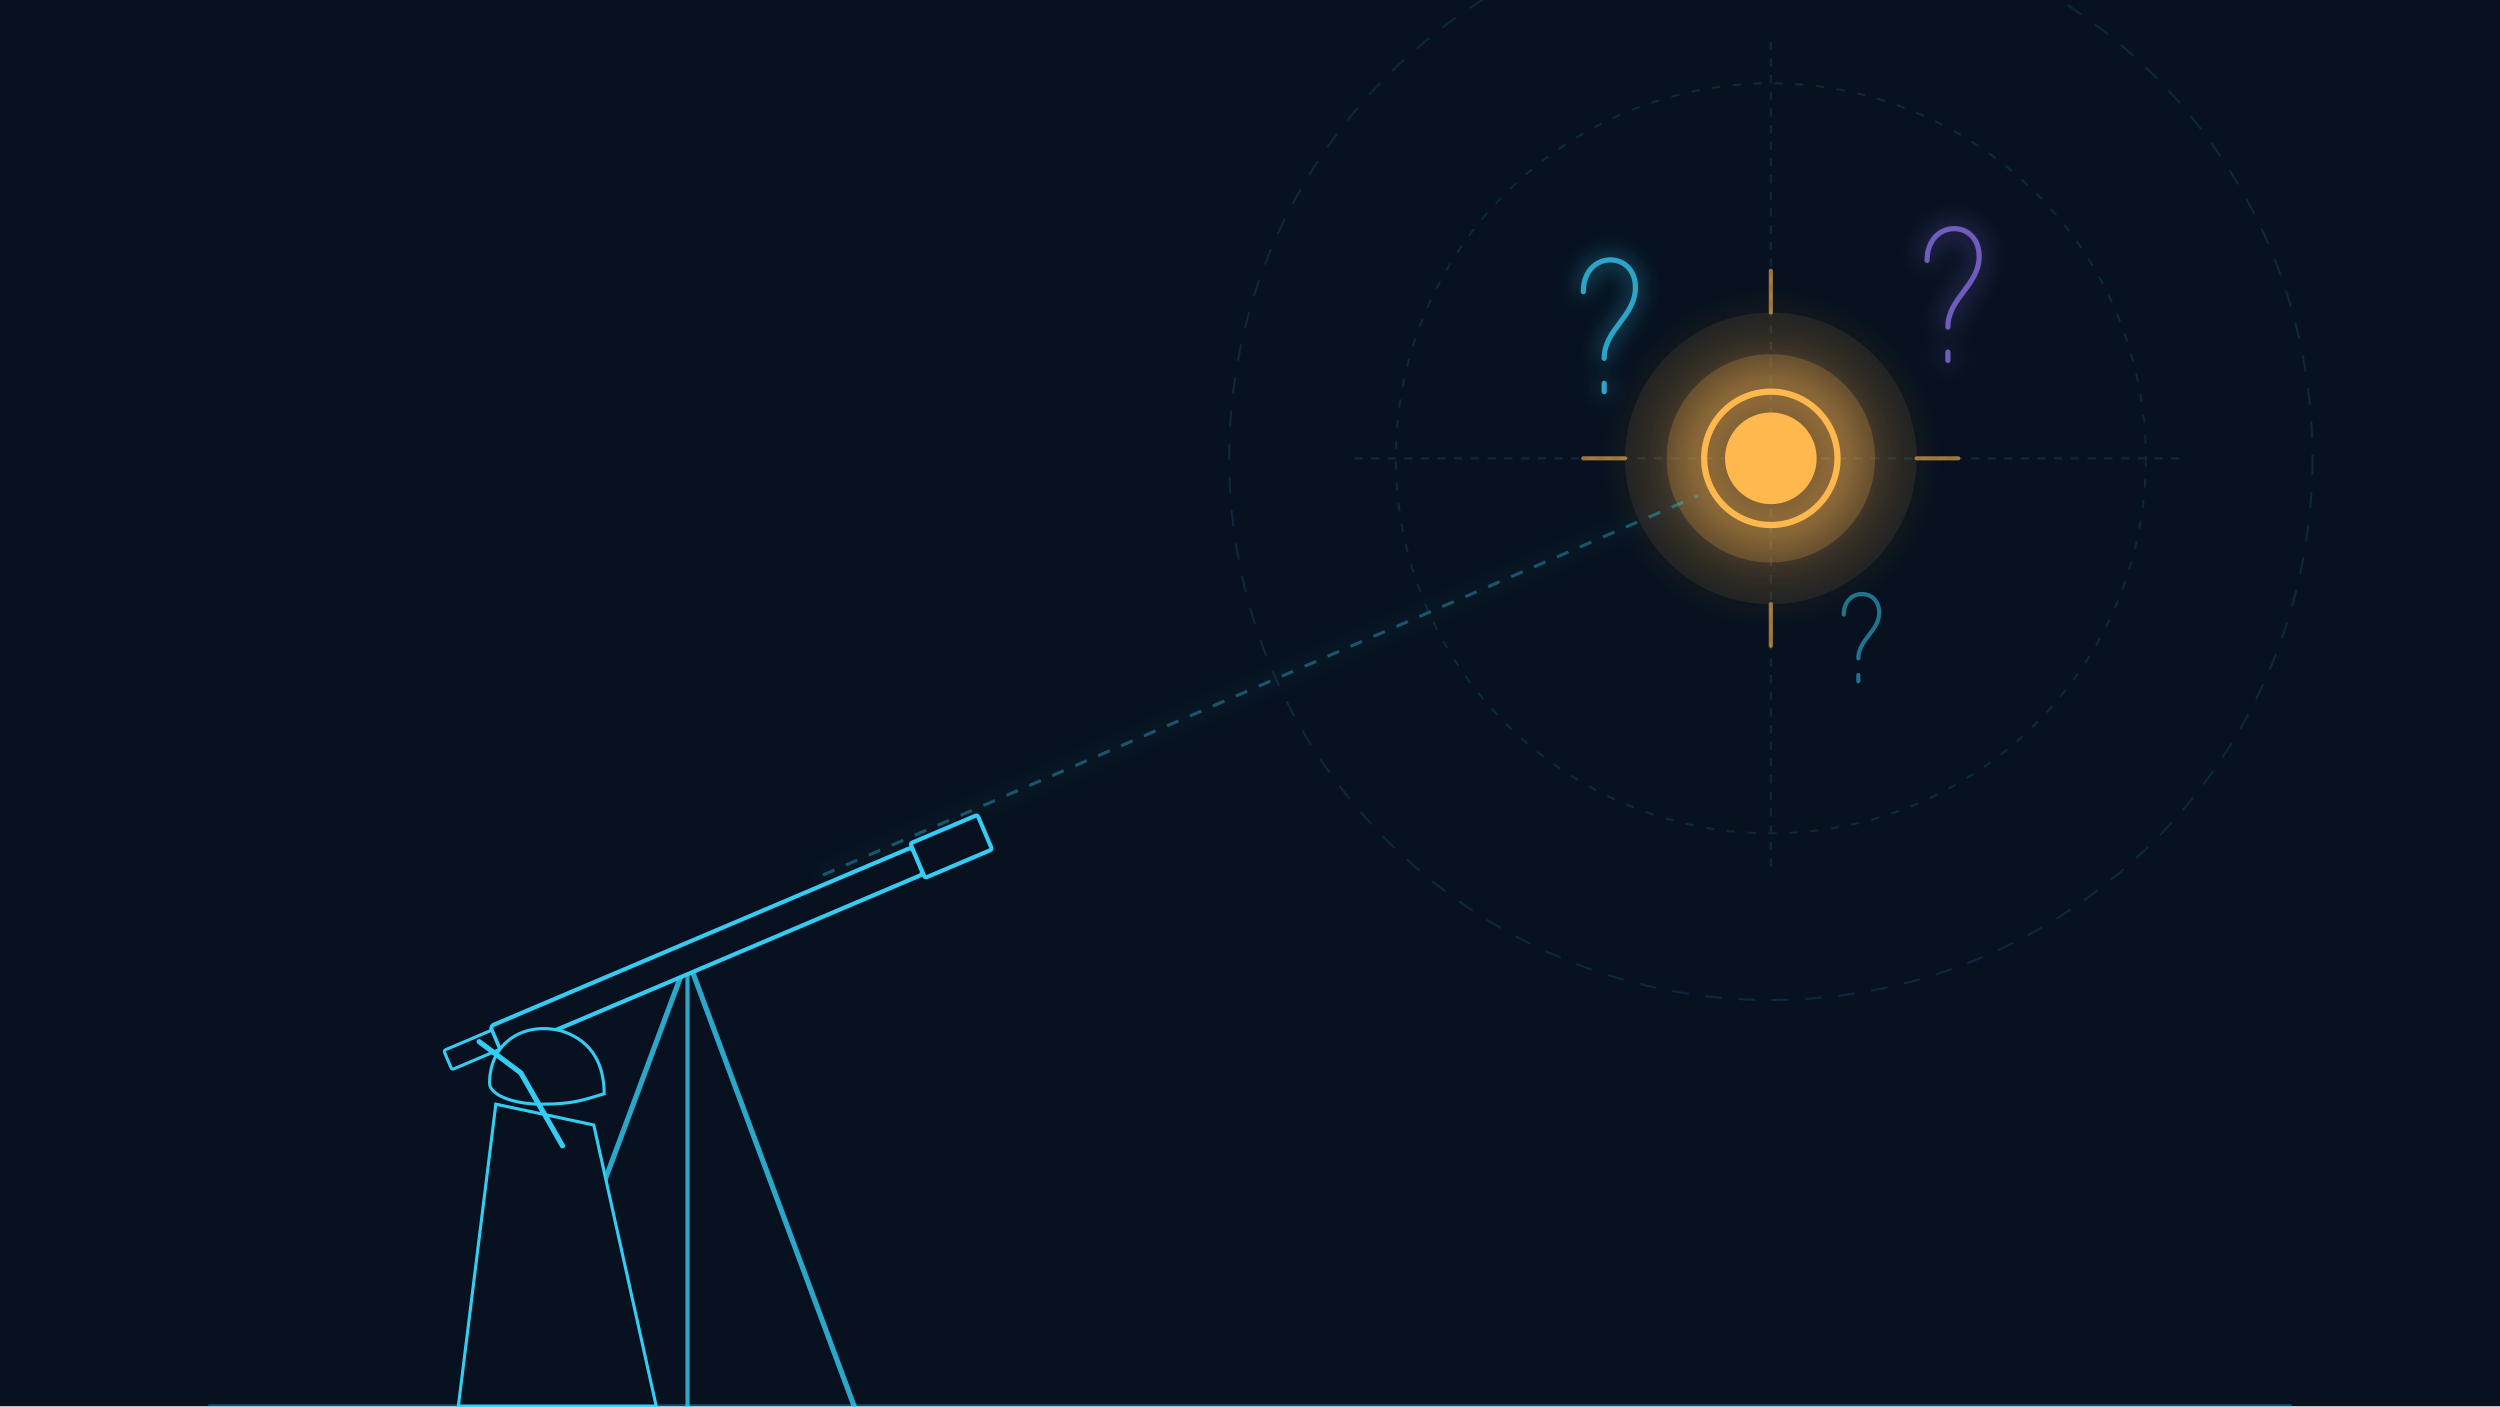
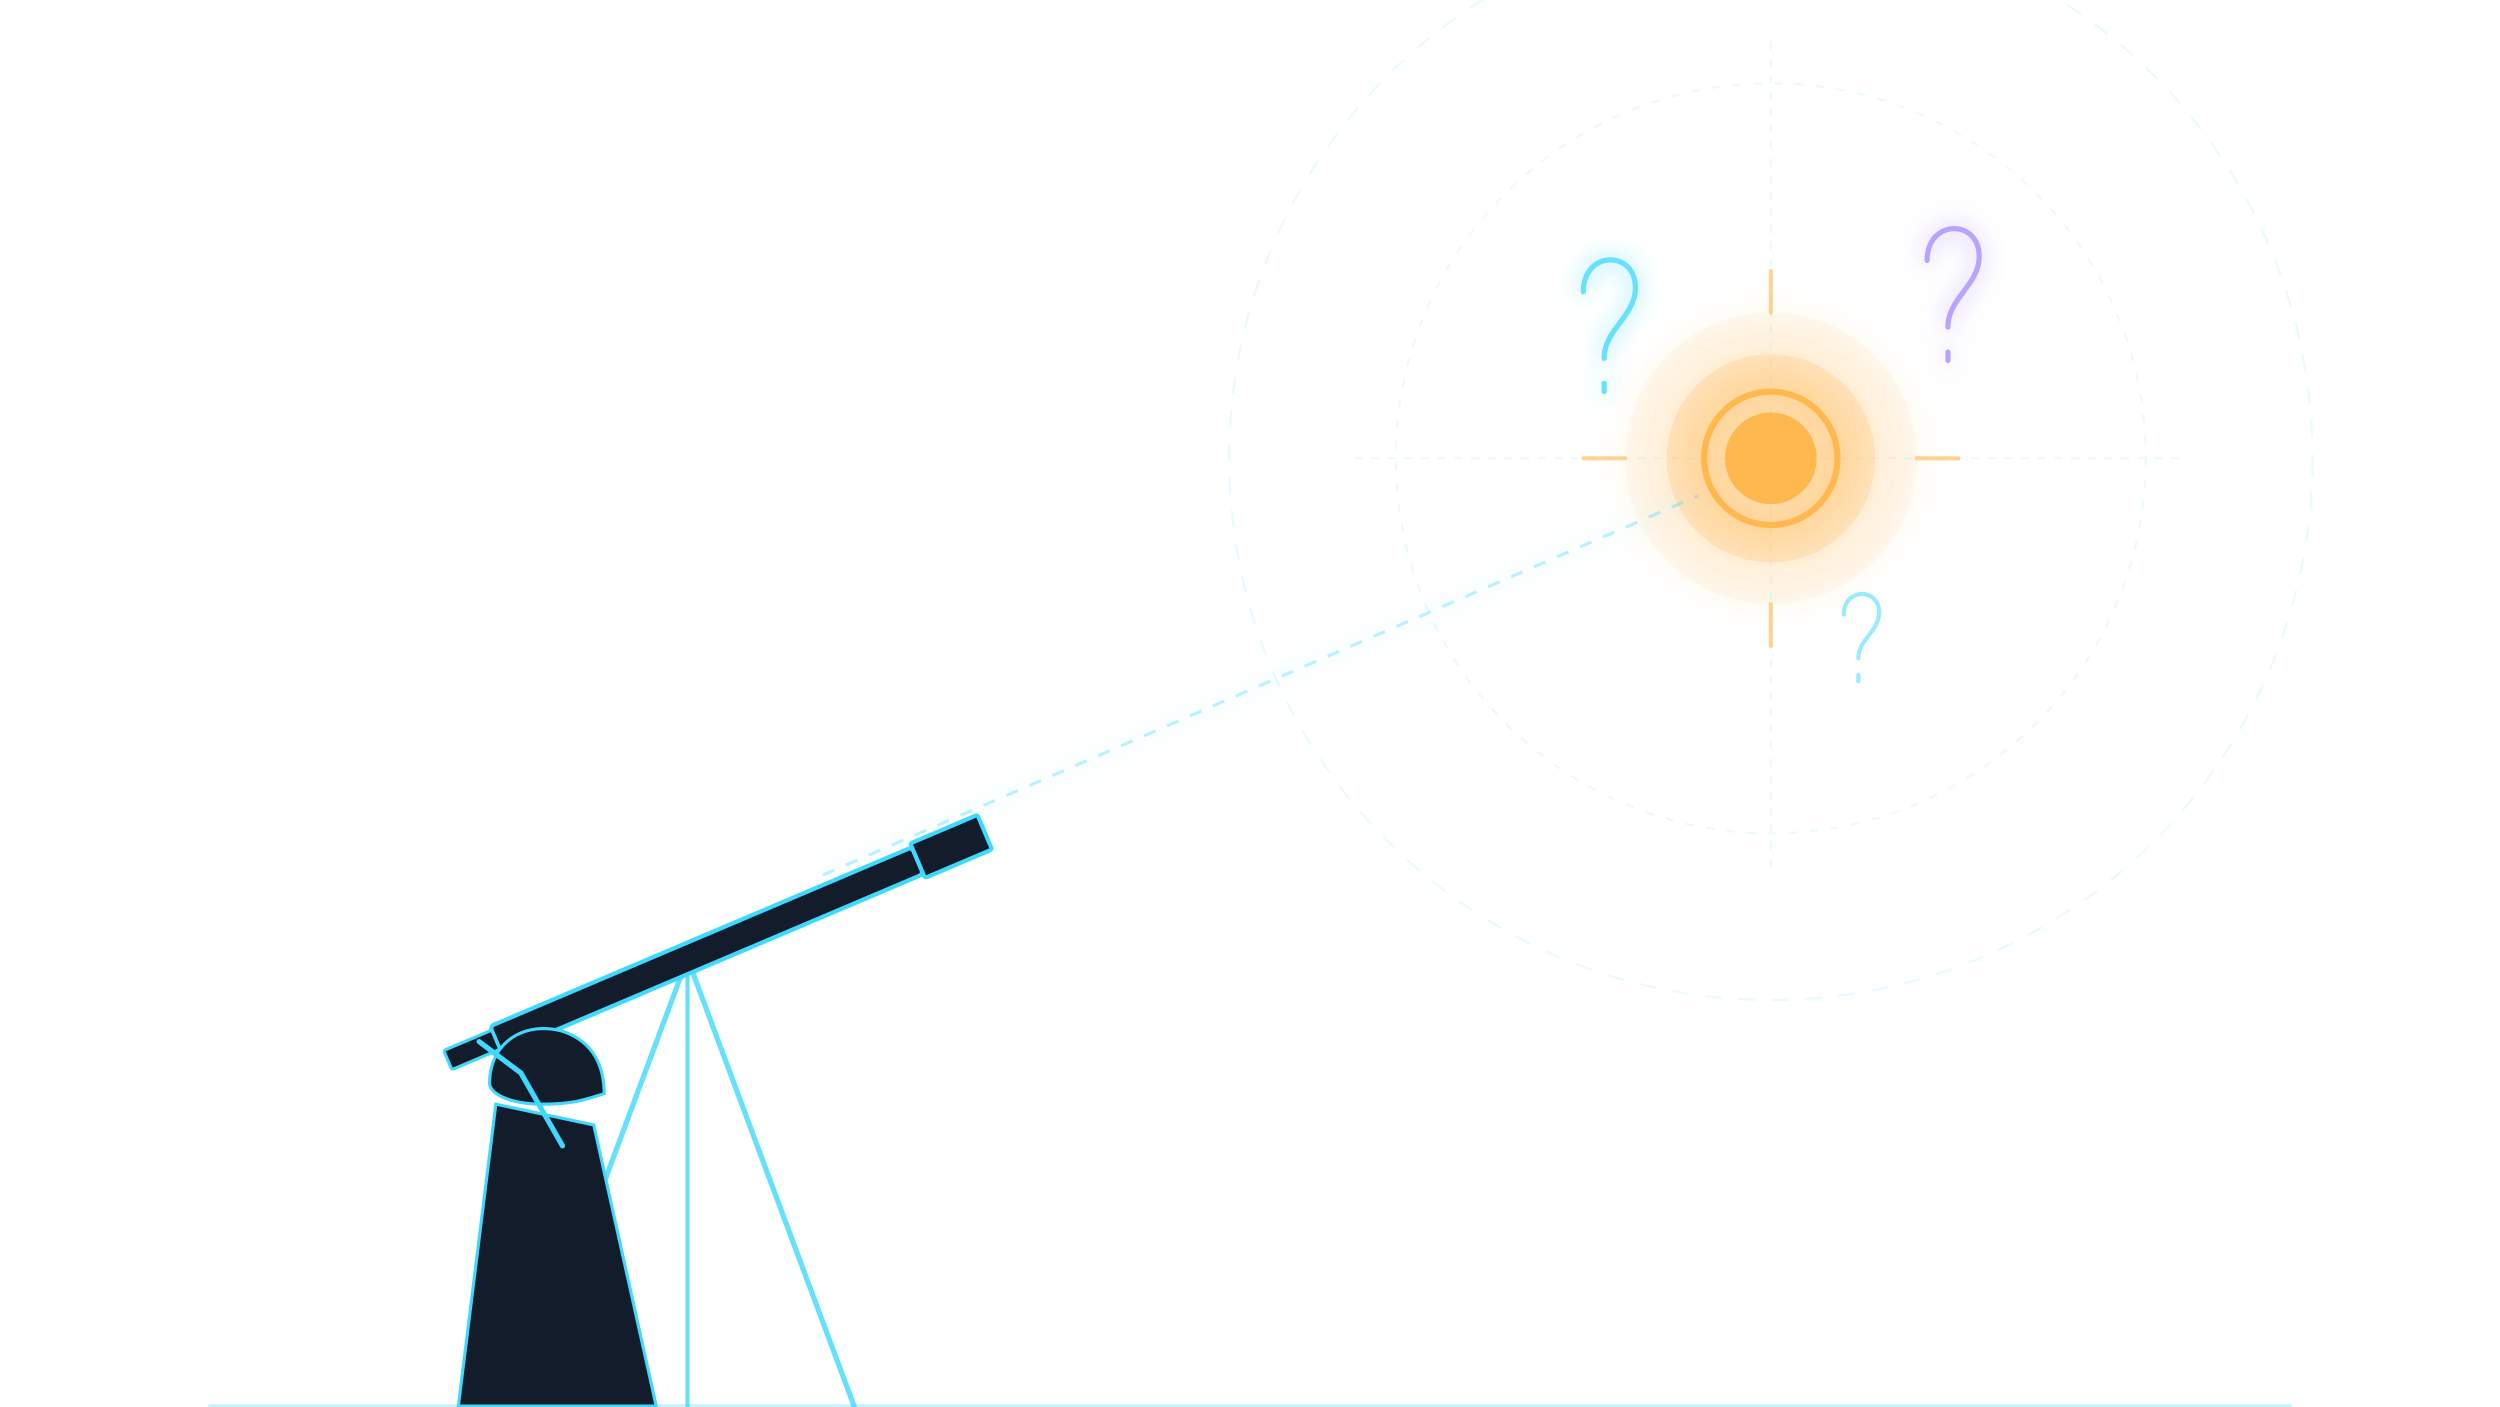
<svg xmlns="http://www.w3.org/2000/svg" viewBox="0 0 1200 675" width="100%" height="100%">
  <defs>
    <filter id="glow-gold" x="-50%" y="-50%" width="200%" height="200%">
      <feGaussianBlur stdDeviation="8" result="blur" />
      <feMerge>
        <feMergeNode in="blur" />
        <feMergeNode in="SourceGraphic" />
      </feMerge>
    </filter>
    <filter id="glow-cyan" x="-50%" y="-50%" width="200%" height="200%">
      <feGaussianBlur stdDeviation="5" result="blur" />
      <feMerge>
        <feMergeNode in="blur" />
        <feMergeNode in="SourceGraphic" />
      </feMerge>
    </filter>
    <filter id="glow-violet" x="-50%" y="-50%" width="200%" height="200%">
      <feGaussianBlur stdDeviation="6" result="blur" />
      <feMerge>
        <feMergeNode in="blur" />
        <feMergeNode in="SourceGraphic" />
      </feMerge>
    </filter>
  </defs>
-   <rect width="1200" height="675" fill="#07111F" />
  <g stroke="#35D6FF" stroke-width="1" opacity="0.12" fill="none">
    <circle cx="850" cy="220" r="180" stroke-dasharray="4 6" />
    <circle cx="850" cy="220" r="260" stroke-dasharray="8 8" />
    <line x1="850" y1="20" x2="850" y2="420" stroke-dasharray="4 4" />
    <line x1="650" y1="220" x2="1050" y2="220" stroke-dasharray="4 4" />
  </g>
  <g id="celestial-core">
    <circle cx="850" cy="220" r="70" fill="#FFB84D" fill-opacity="0.08" filter="url(#glow-gold)" />
    <circle cx="850" cy="220" r="50" fill="#FFB84D" fill-opacity="0.2" filter="url(#glow-gold)" />
    <circle cx="850" cy="220" r="32" fill="none" stroke="#FFB84D" stroke-width="3" filter="url(#glow-gold)" />
    <circle cx="850" cy="220" r="22" fill="#FFB84D" />
    <path d="M 850 150 L 850 130 M 850 290 L 850 310 M 780 220 L 760 220 M 920 220 L 940 220" stroke="#FFB84D" stroke-width="2" stroke-linecap="round" opacity="0.6" />
    <path d="M 760 140 C 760 120, 785 120, 785 138 C 785 152, 770 158, 770 172 M 770 184 L 770 188" fill="none" stroke="#35D6FF" stroke-width="2.5" stroke-linecap="round" filter="url(#glow-cyan)" opacity="0.75" />
    <path d="M 925 125 C 925 105, 950 105, 950 123 C 950 137, 935 143, 935 157 M 935 169 L 935 173" fill="none" stroke="#9B7CFF" stroke-width="2.5" stroke-linecap="round" filter="url(#glow-violet)" opacity="0.7" />
    <path d="M 885 295 C 885 282, 902 282, 902 294 C 902 303, 892 307, 892 316 M 892 324 L 892 327" fill="none" stroke="#35D6FF" stroke-width="2" stroke-linecap="round" opacity="0.5" />
  </g>
  <line x1="395" y1="420" x2="815" y2="238" stroke="#35D6FF" stroke-width="1.5" stroke-dasharray="6 6" opacity="0.35" filter="url(#glow-cyan)" />
  <g id="astronomer-silhouette" fill="#07111F" stroke="#35D6FF" stroke-width="1.5" opacity="0.95">
    <path d="M 330 460 L 250 675" stroke="#35D6FF" stroke-width="2.5" stroke-linecap="round" opacity="0.8" />
    <path d="M 330 460 L 330 675" stroke="#35D6FF" stroke-width="2" stroke-linecap="round" opacity="0.8" />
    <path d="M 330 460 L 410 675" stroke="#35D6FF" stroke-width="2.5" stroke-linecap="round" opacity="0.8" />
    <circle cx="330" cy="460" r="6" fill="#35D6FF" stroke="none" />
    <g transform="rotate(-23, 330, 460)">
      <rect x="230" y="453" width="220" height="14" rx="2" fill="#07111F" stroke="#35D6FF" stroke-width="2" />
      <rect x="450" y="451" width="35" height="18" rx="1" fill="#07111F" stroke="#35D6FF" stroke-width="2" />
      <rect x="205" y="455" width="25" height="10" rx="1" fill="#07111F" stroke="#35D6FF" stroke-width="1.5" />
    </g>
    <path d="M 235 520 C 235 500, 252 490, 270 495 C 285 500, 290 512, 290 525 C 280 528, 275 530, 260 530 C 245 530, 235 525, 235 520 Z" fill="#07111F" stroke="#35D6FF" stroke-width="1.5" />
    <path d="M 238 530 L 220 675 L 315 675 L 285 540 Z" fill="#07111F" stroke="#35D6FF" stroke-width="1.5" />
    <path d="M 270 550 L 250 515 L 230 500" fill="none" stroke="#35D6FF" stroke-width="2.5" stroke-linecap="round" stroke-linejoin="round" />
  </g>
  <line x1="100" y1="675" x2="1100" y2="675" stroke="#35D6FF" stroke-width="2" opacity="0.3" />
</svg>
